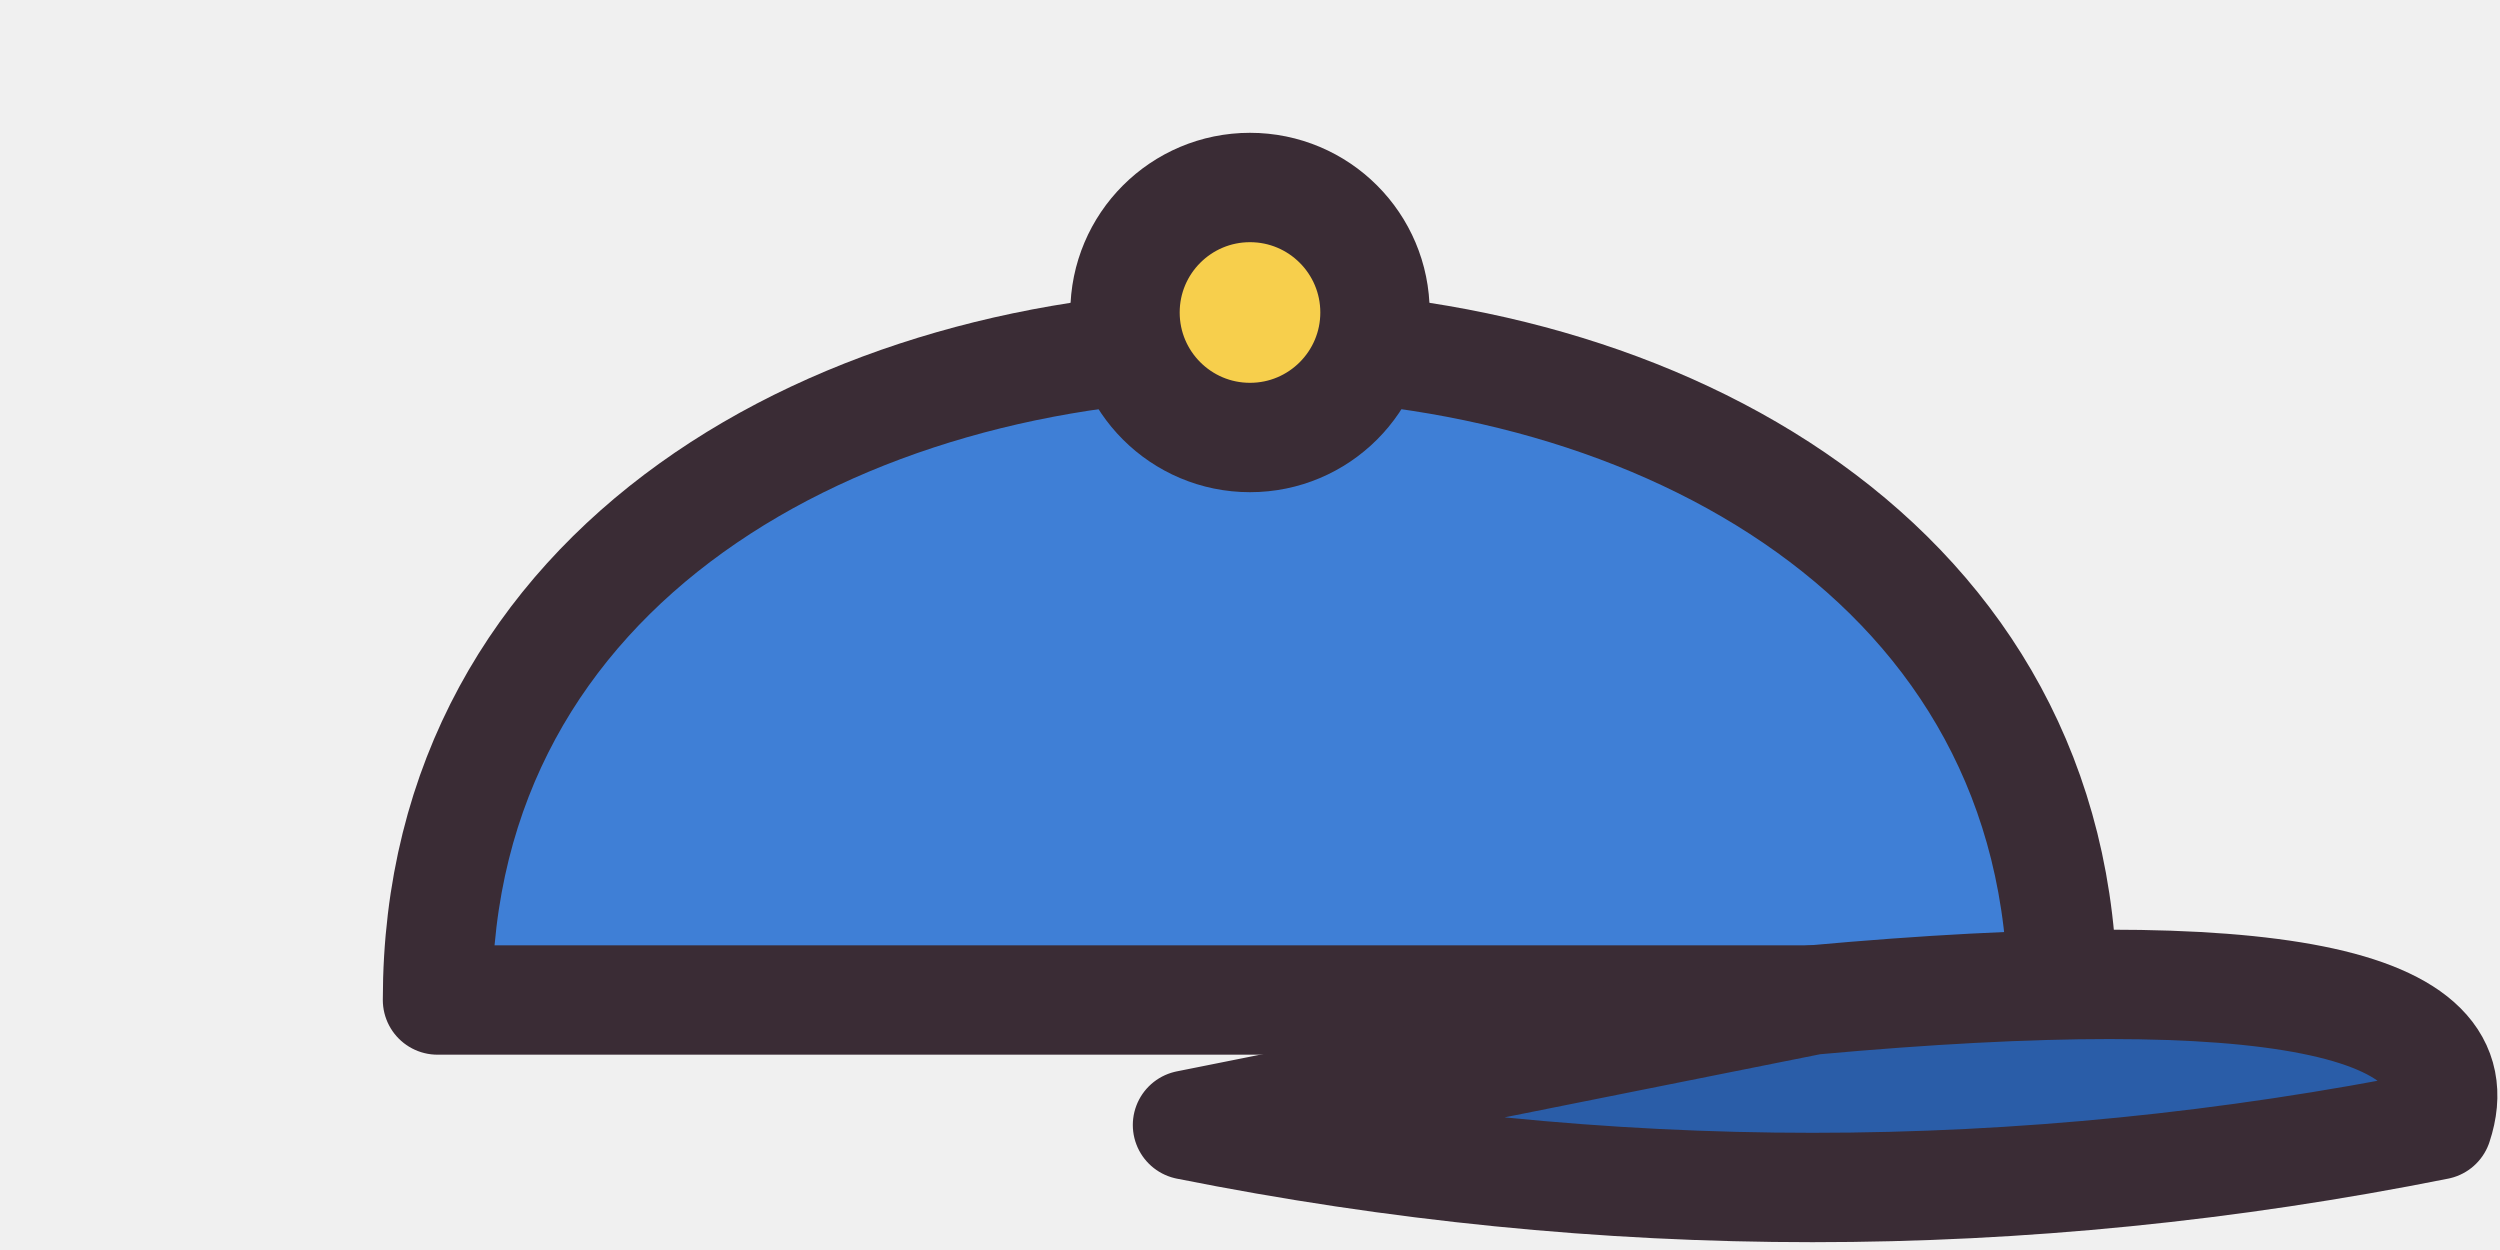
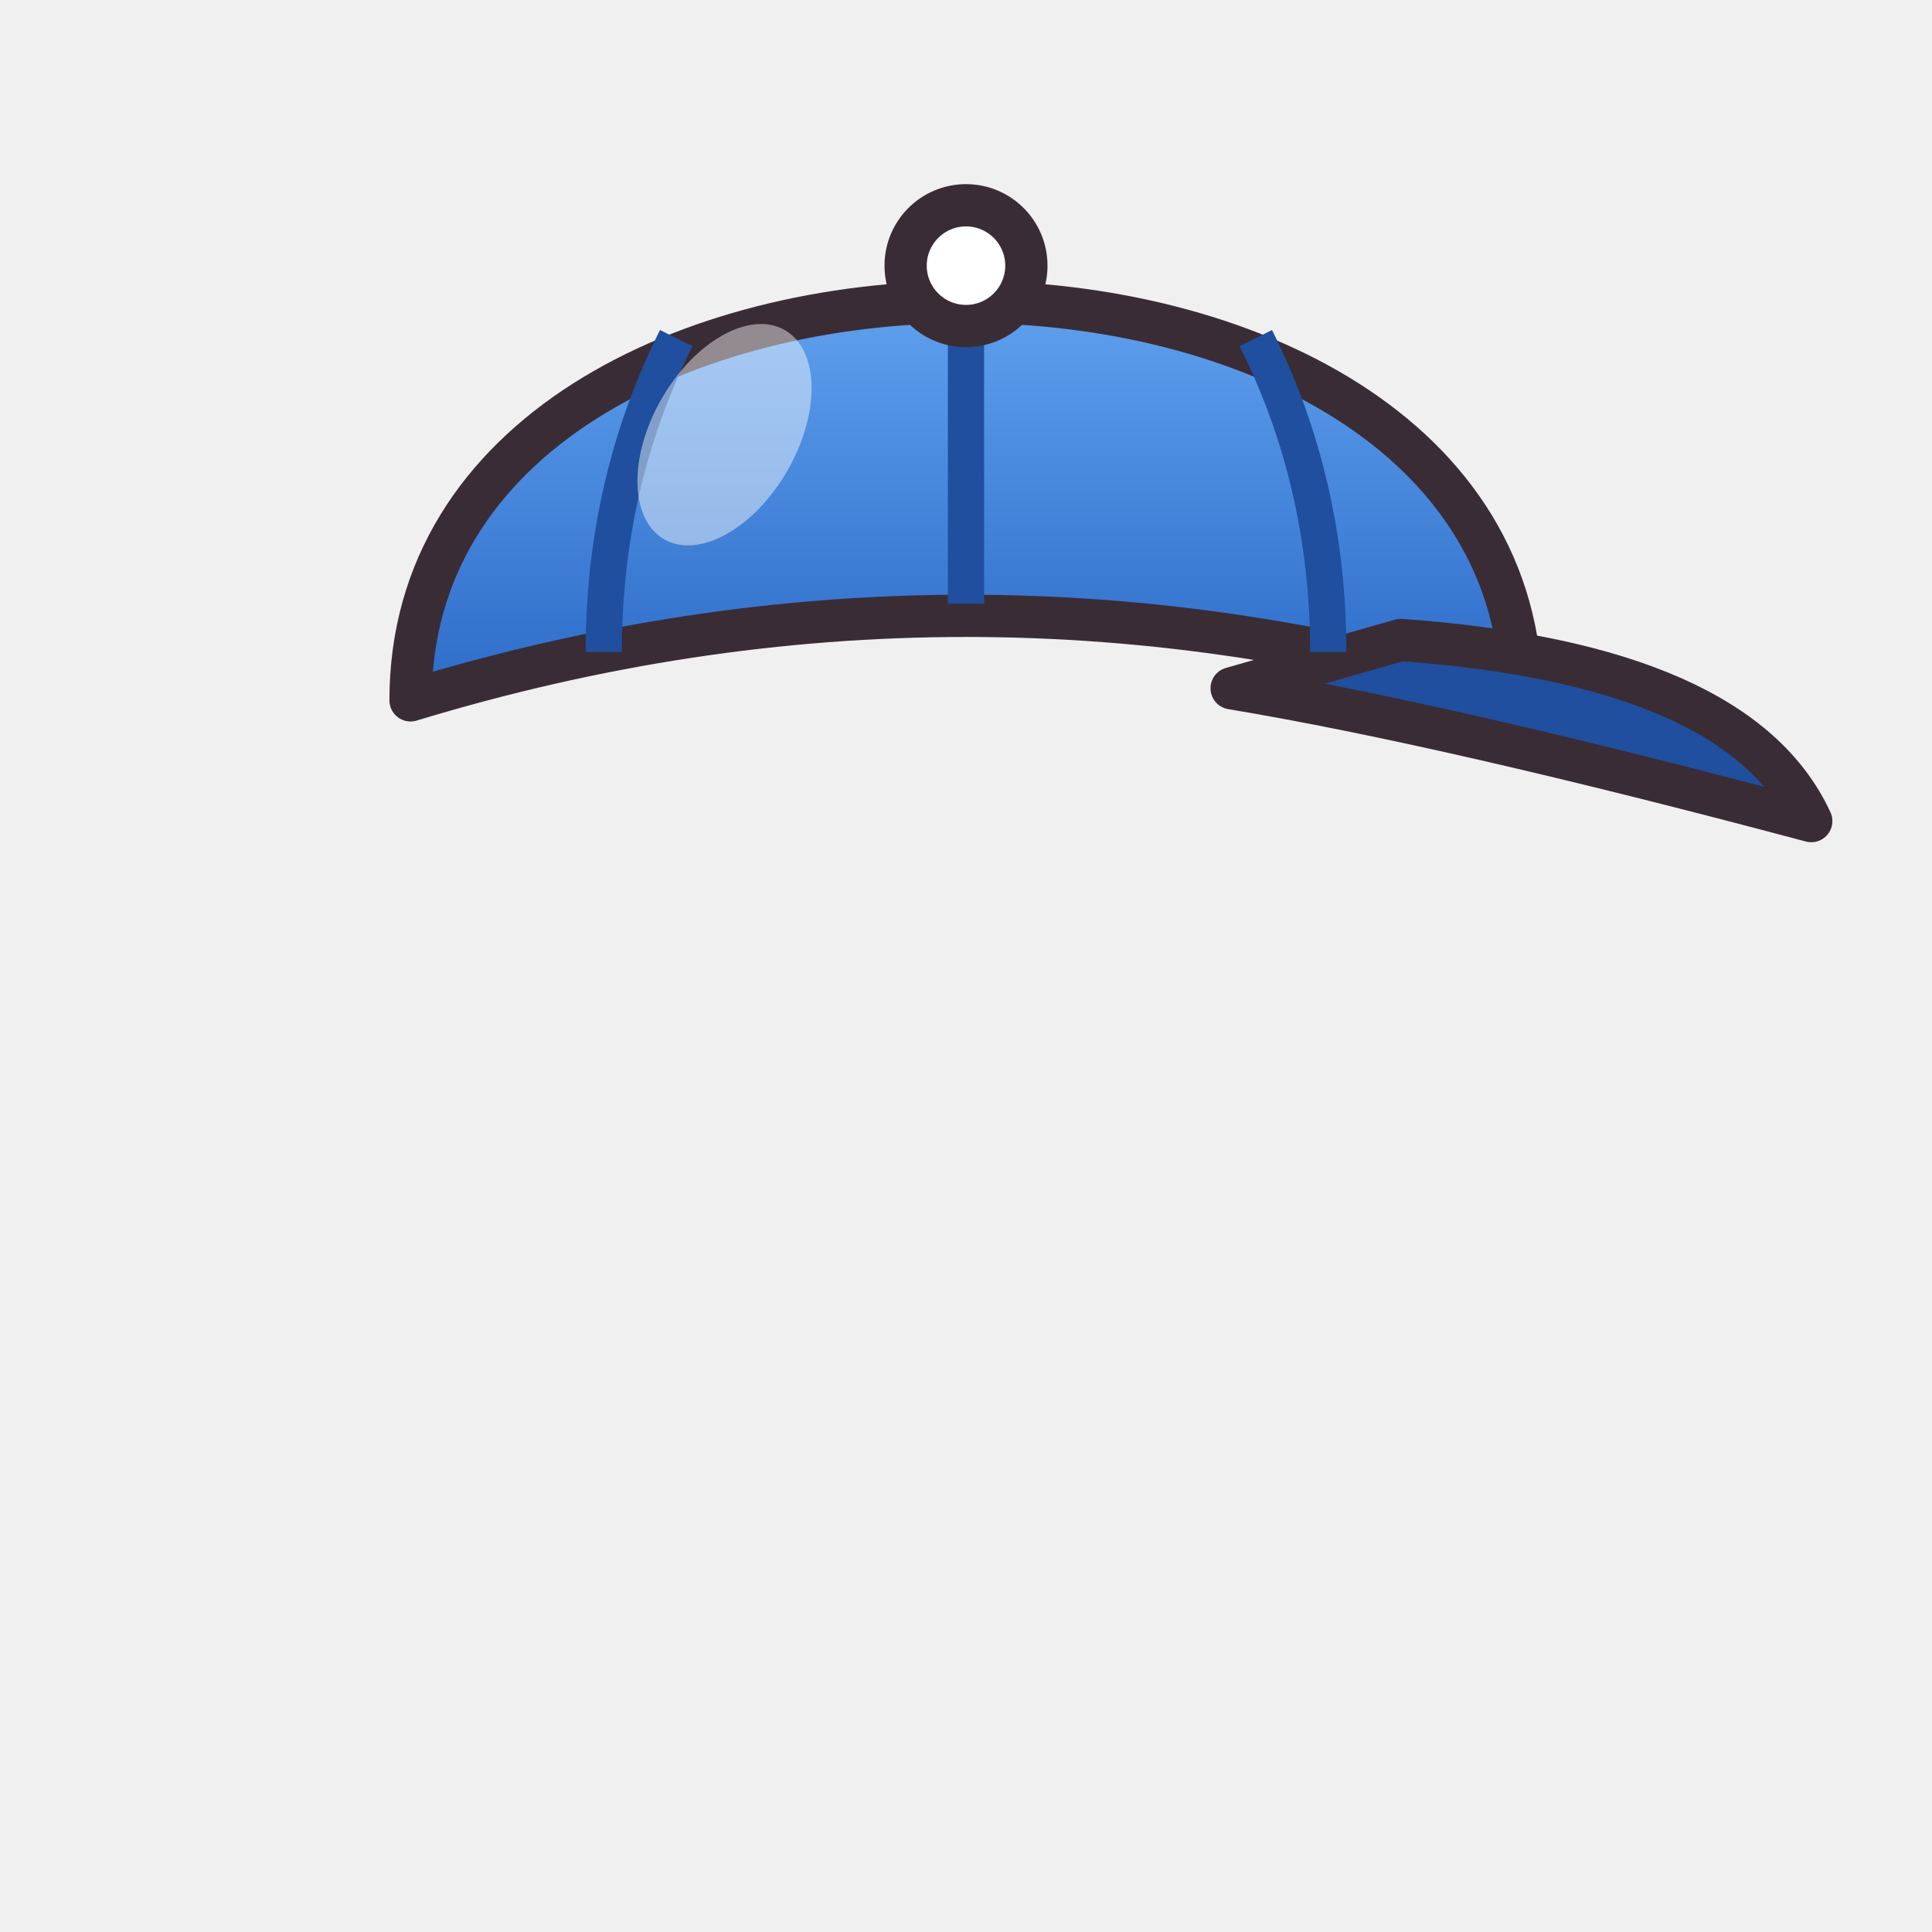
- <svg xmlns="http://www.w3.org/2000/svg" viewBox="0 0 80 40" width="80" height="40">
-   <path d="M14 32C14 4 66 4 66 32z" fill="#3f7fd6" stroke="#3a2c35" stroke-width="3.5" stroke-linejoin="round" stroke-linecap="round" />
-   <path d="M58 32q22-2 20 4-20 4-40 0z" fill="#2a5da8" stroke="#3a2c35" stroke-width="3.5" stroke-linejoin="round" stroke-linecap="round" />
-   <circle cx="40" cy="10" r="4" fill="#f7cf4c" stroke="#3a2c35" stroke-width="3.5" stroke-linejoin="round" stroke-linecap="round" />
+ <svg xmlns="http://www.w3.org/2000/svg" viewBox="0 0 160 160" width="160" height="160">
+   <defs>
+     <linearGradient id="g" x1="0" y1="0" x2="0" y2="1">
+       <stop offset="0" stop-color="#5fa0ee" />
+       <stop offset="1" stop-color="#2c6bc8" />
+     </linearGradient>
+   </defs>
+   <path d="M34 58C34 14 126 14 126 58q-46-14-92 0z" fill="url(#g)" stroke="#3a2c35" stroke-width="3.5" stroke-linejoin="round" stroke-linecap="round" />
+   <path d="M116 53q28 2 34 15-30-8-48-11z" fill="#1f4f9e" stroke="#3a2c35" stroke-width="3.5" stroke-linejoin="round" stroke-linecap="round" />
+   <path d="M80 22v28M56 28q-6 12-6 26M104 28q6 12 6 26" fill="none" stroke="#1f4f9e" stroke-width="3" />
+   <circle cx="80" cy="22" r="5" fill="#fff" stroke="#3a2c35" stroke-width="3.5" stroke-linejoin="round" stroke-linecap="round" />
+   <ellipse cx="60" cy="36" rx="6" ry="10" transform="rotate(30 60 36)" fill="#fff" opacity=".45" />
</svg>
